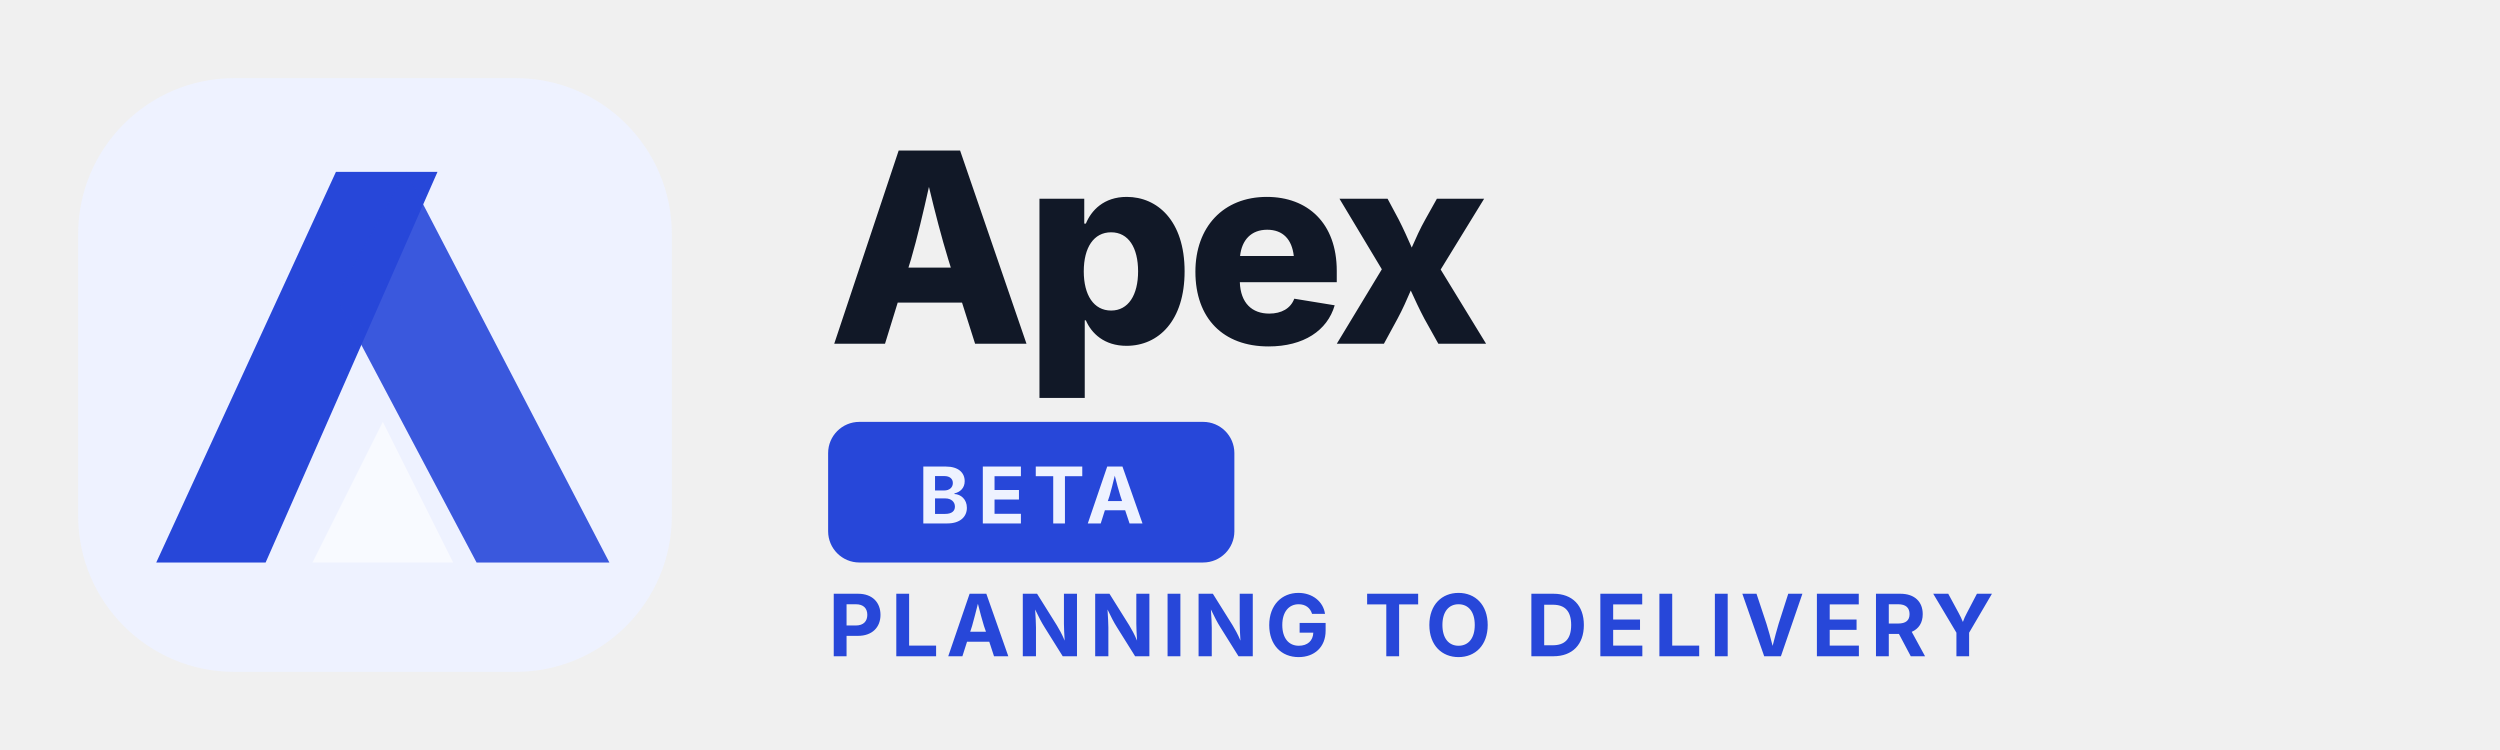
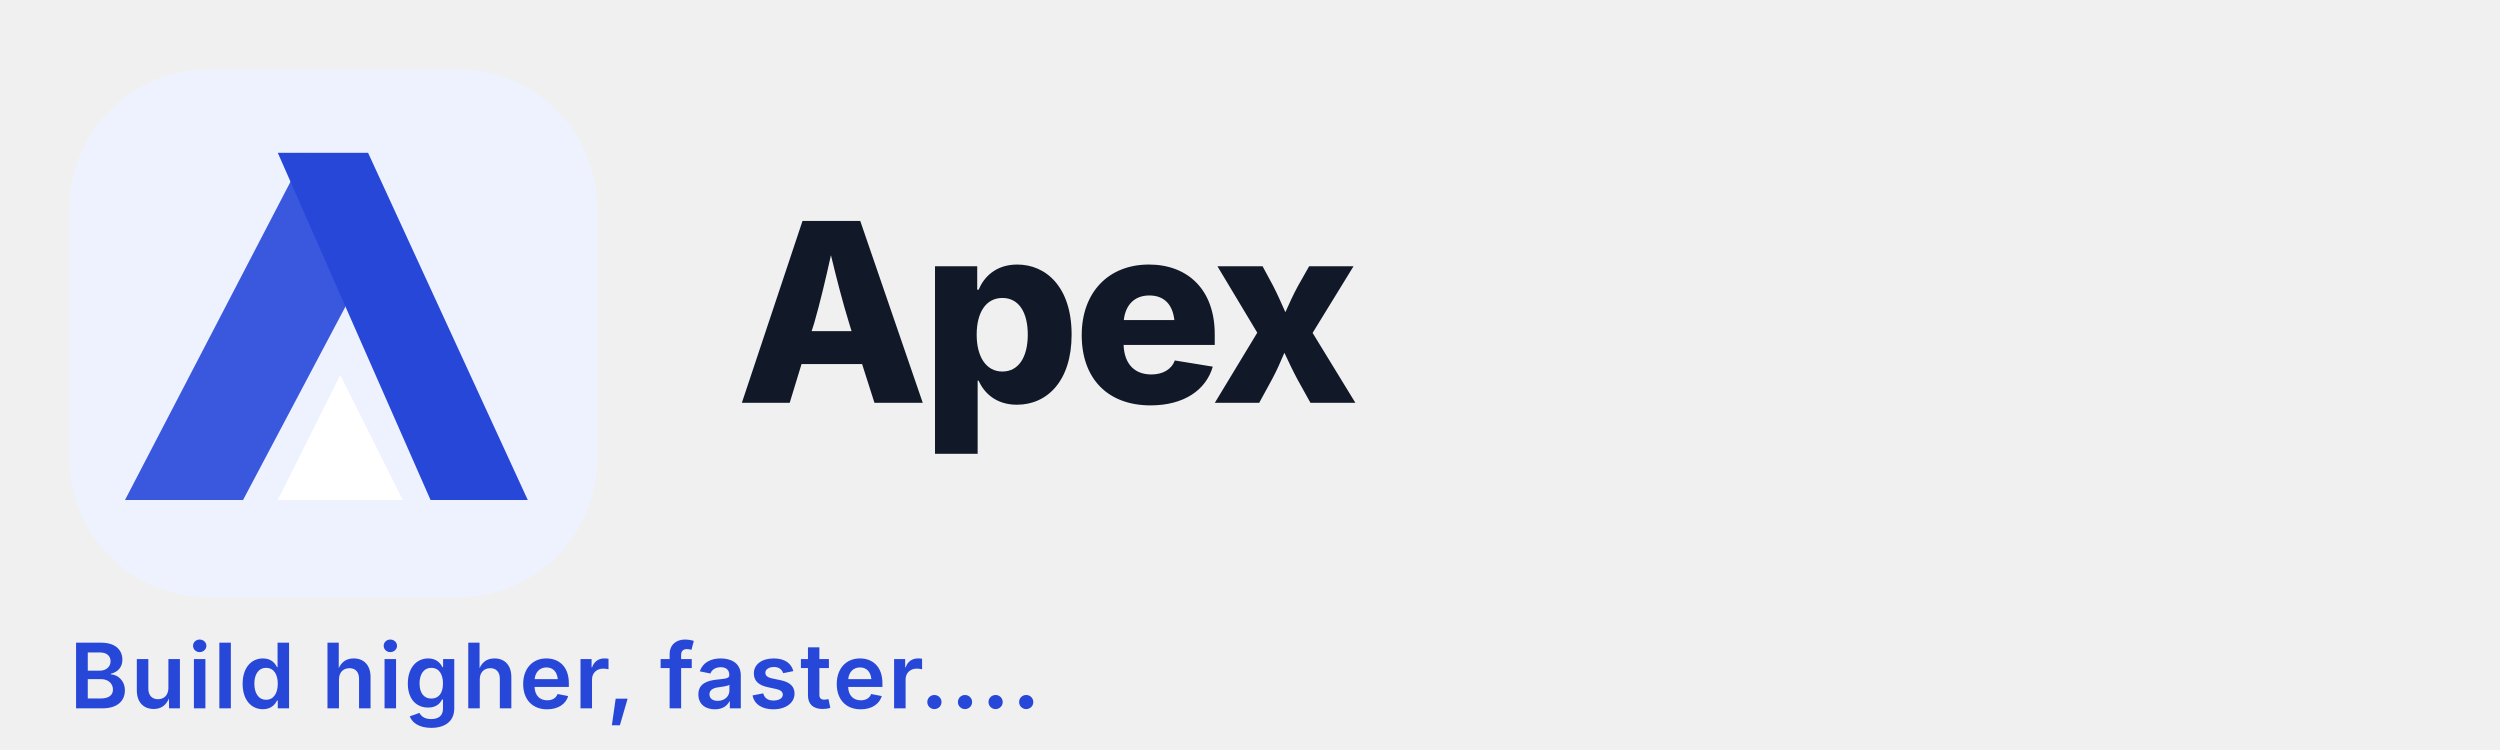
- <svg xmlns="http://www.w3.org/2000/svg" viewBox="0 0 320 96" fill="none">
+ <svg xmlns="http://www.w3.org/2000/svg" viewBox="0 0 360 108" fill="none">
  <rect x="10" y="10" width="76" height="76" rx="20" fill="#EEF2FF" />
-   <path d="M20 72L43 22H56L34 72H20Z" fill="#2747D9" />
-   <path d="M52 22L78 72H61L43 38L52 22Z" fill="#2747D9" opacity="0.9" />
-   <path d="M40 72L49 54L58 72H40Z" fill="#F8FAFF" />
-   <text x="106" y="44" fill="#111827" font-size="34" font-weight="800" font-family="system-ui, -apple-system, sans-serif" letter-spacing="-0.03em">Apex</text>
-   <rect x="106" y="54" width="52" height="18" rx="4" fill="#2747D9" />
-   <text x="132" y="67" text-anchor="middle" fill="#EEF2FF" font-size="10" font-weight="700" font-family="system-ui, -apple-system, sans-serif" letter-spacing="0.1em">BETA</text>
-   <text x="106" y="84" fill="#2747D9" font-size="11" font-weight="700" font-family="system-ui, -apple-system, sans-serif" letter-spacing="0.08em">PLANNING TO DELIVERY</text>
+   <path d="M76 72L53 22H40L62 72H76Z" fill="#2747D9" />
+   <path d="M44 22L18 72H35L53 38L44 22Z" fill="#2747D9" opacity="0.9" />
+   <path d="M40 72L49 54L58 72H40Z" fill="#FFFFFF" />
+   <text x="106" y="58" fill="#111827" font-size="36" font-weight="800" font-family="system-ui, -apple-system, sans-serif" letter-spacing="-0.03em">Apex</text>
+   <text x="10" y="102" fill="#2747D9" font-size="13" font-weight="600" font-family="system-ui, -apple-system, sans-serif" letter-spacing="0.02em">Build higher, faster....</text>
</svg>
